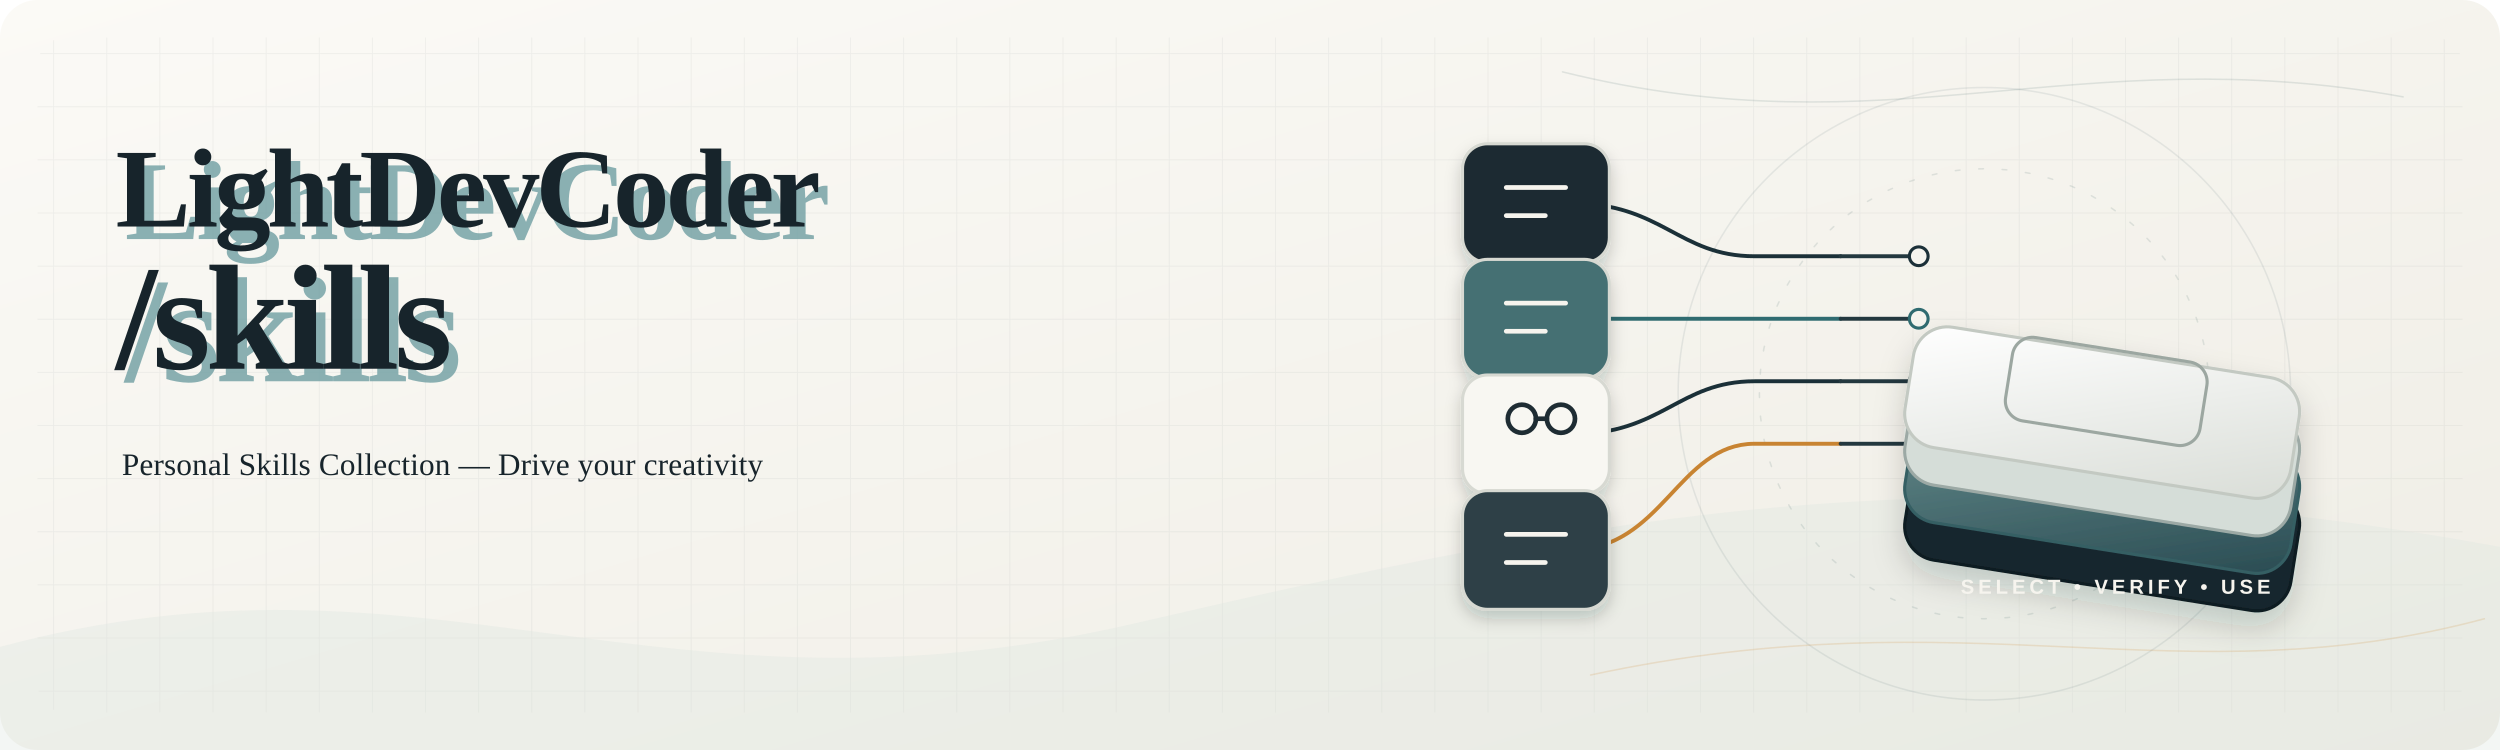
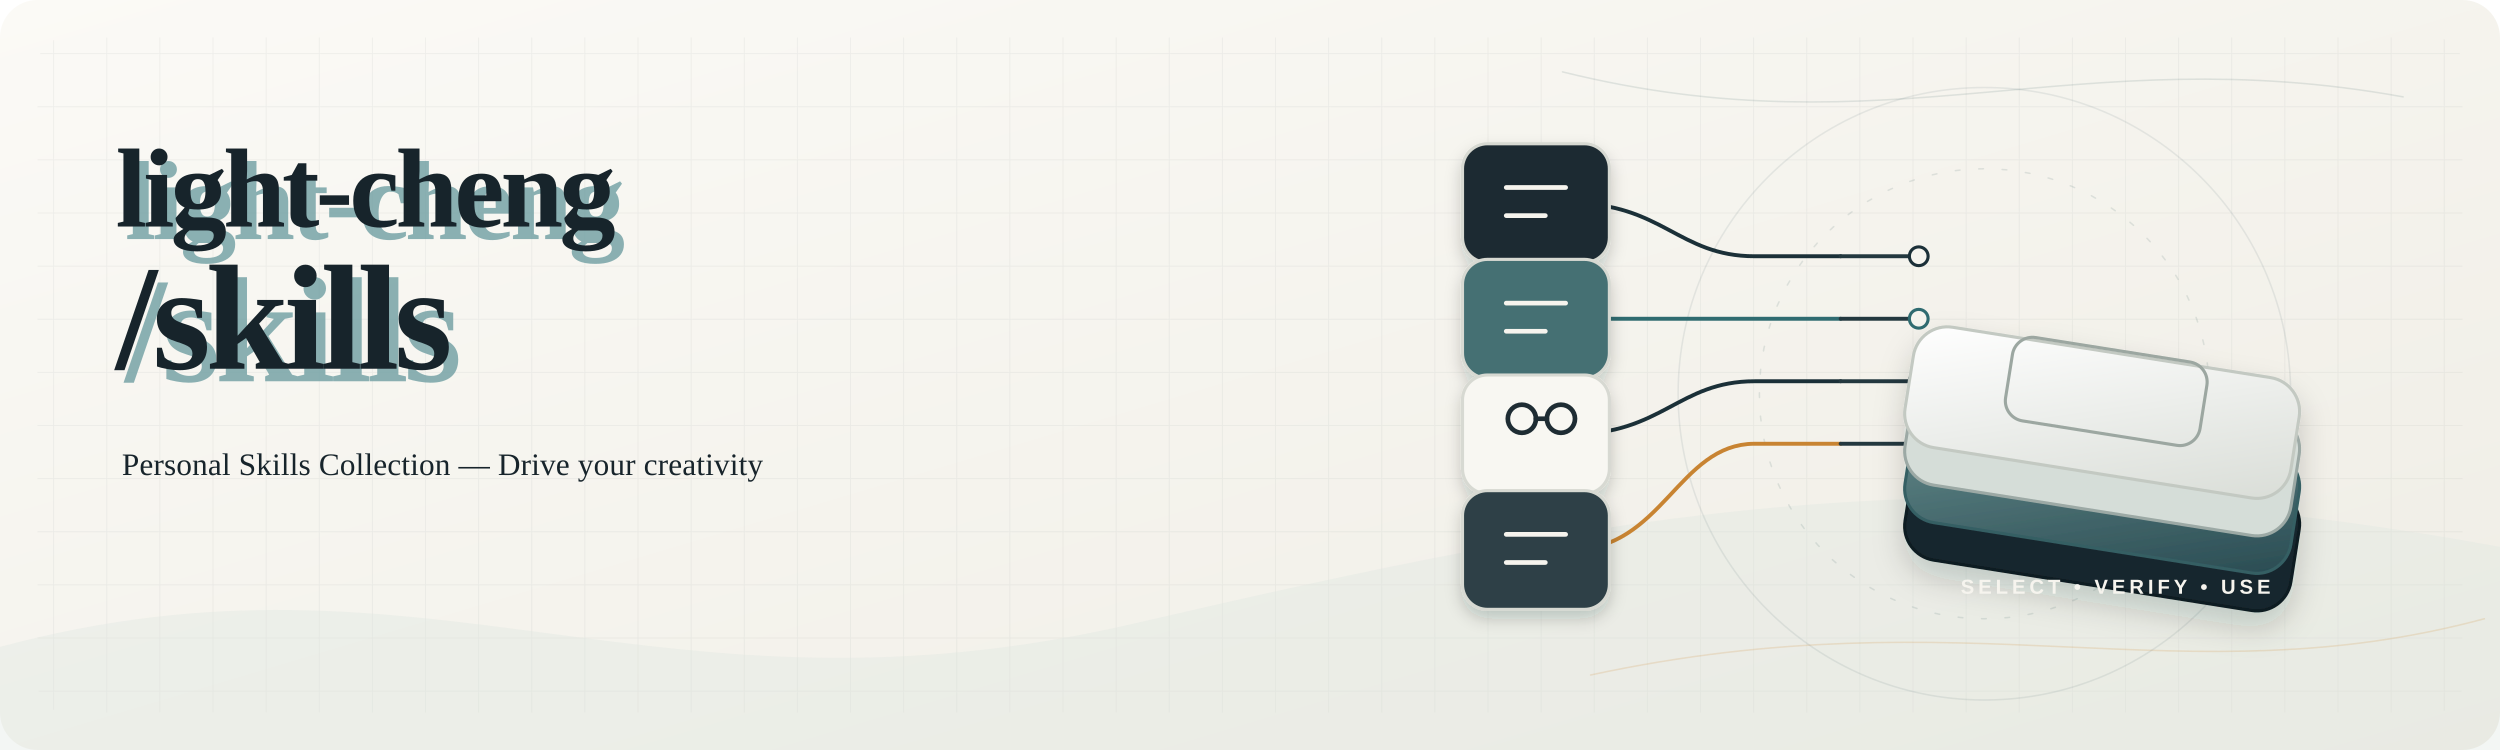
<svg xmlns="http://www.w3.org/2000/svg" width="1600" height="480" viewBox="0 0 1600 480" role="img" aria-labelledby="title desc">
  <defs>
    <linearGradient id="paper" x1="0" y1="0" x2="1" y2="1">
      <stop offset="0" stop-color="#fbfaf6" />
      <stop offset="1" stop-color="#efede5" />
    </linearGradient>
    <linearGradient id="stackTop" x1="0" y1="0" x2="1" y2="1">
      <stop offset="0" stop-color="#ffffff" />
      <stop offset="1" stop-color="#d9ddd7" />
    </linearGradient>
    <linearGradient id="stackTeal" x1="0" y1="0" x2="1" y2="1">
      <stop offset="0" stop-color="#6a9090" />
      <stop offset="1" stop-color="#294b52" />
    </linearGradient>
    <pattern id="microGrid" width="34" height="34" patternUnits="userSpaceOnUse">
      <path d="M34 0H0V34" fill="none" stroke="#22343a" stroke-opacity=".055" />
    </pattern>
    <filter id="shadow" x="-30%" y="-30%" width="160%" height="180%">
      <feDropShadow dx="0" dy="10" stdDeviation="10" flood-color="#14232b" flood-opacity=".18" />
    </filter>
    <filter id="smallShadow" x="-30%" y="-30%" width="160%" height="180%">
      <feDropShadow dx="0" dy="5" stdDeviation="5" flood-color="#14232b" flood-opacity=".2" />
    </filter>
  </defs>
  <rect width="1600" height="480" rx="24" fill="url(#paper)" />
  <rect x="24" y="24" width="1552" height="432" rx="18" fill="url(#microGrid)" />
  <path d="M0 414C275 340 420 470 726 399S1250 286 1600 350V480H0Z" fill="#dde5df" fill-opacity=".35" />
  <g fill="none" stroke-linecap="round">
    <path d="M1000 46C1210 98 1328 24 1538 62" stroke="#294b52" stroke-opacity=".12" />
    <path d="M1018 432C1260 380 1396 448 1590 396" stroke="#d08b35" stroke-opacity=".18" />
    <circle cx="1270" cy="252" r="196" stroke="#294b52" stroke-opacity=".09" />
    <circle cx="1270" cy="252" r="144" stroke="#294b52" stroke-opacity=".12" stroke-dasharray="3 12" />
  </g>
  <g font-family="'Anthropic Serif', Georgia, 'Times New Roman', serif" fill="#17242b">
    <g transform="translate(6 8)" fill="#72a0a3" fill-opacity=".82">
-       <text x="74" y="145" font-size="72" font-weight="600" letter-spacing="-2.4">LightDevCoder</text>
+       <text x="74" y="145" font-size="72" font-weight="600" letter-spacing="-2.4">light-cheng</text>
      <text x="74" y="236" font-size="96" font-weight="600" letter-spacing="-3.2">/skills</text>
    </g>
-     <text x="74" y="145" font-size="72" font-weight="600" letter-spacing="-2.4">LightDevCoder</text>
+     <text x="74" y="145" font-size="72" font-weight="600" letter-spacing="-2.4">light-cheng</text>
    <text x="74" y="236" font-size="96" font-weight="600" letter-spacing="-3.2">/skills</text>
    <text x="78" y="304" font-size="20" font-weight="400" letter-spacing=".1">Personal Skills Collection — Drive your creativity</text>
  </g>
  <g fill="none" stroke-linecap="round" stroke-linejoin="round">
    <path d="M1005 130C1064 130 1074 164 1123 164H1178" stroke="#1b3038" stroke-width="2.5" />
    <path d="M1005 204C1064 204 1074 204 1123 204H1178" stroke="#2f6b70" stroke-width="2.5" />
    <path d="M1005 278C1064 278 1074 244 1123 244H1178" stroke="#1b3038" stroke-width="2.5" />
    <path d="M1005 352C1064 352 1074 284 1123 284H1178" stroke="#c88432" stroke-width="2.5" />
    <path d="M1178 164H1228M1178 204H1228M1178 244H1228M1178 284H1228" stroke="#23383f" stroke-width="2.5" />
  </g>
  <g fill="#f5f4ee" stroke-width="2">
    <circle cx="1005" cy="130" r="6" stroke="#1b3038" />
    <circle cx="1005" cy="204" r="6" stroke="#2f6b70" />
    <circle cx="1005" cy="278" r="6" stroke="#1b3038" />
    <circle cx="1005" cy="352" r="6" stroke="#c88432" />
    <circle cx="1228" cy="164" r="6" stroke="#1b3038" />
    <circle cx="1228" cy="204" r="6" stroke="#2f6b70" />
    <circle cx="1228" cy="244" r="6" stroke="#1b3038" />
    <circle cx="1228" cy="284" r="6" stroke="#c88432" />
  </g>
  <g filter="url(#smallShadow)" stroke="#d7d9d2" stroke-width="2">
    <rect x="936" y="92" width="94" height="76" rx="16" fill="#1e2c33" />
    <rect x="936" y="166" width="94" height="76" rx="16" fill="#456f73" />
    <rect x="936" y="240" width="94" height="76" rx="16" fill="#f8f7f2" />
    <rect x="936" y="314" width="94" height="76" rx="16" fill="#2d4147" />
  </g>
  <g fill="none" stroke-linecap="round" stroke-linejoin="round" stroke-width="3">
    <path d="M964 120h38M964 138h25" stroke="#f6f4ee" />
    <path d="M964 194h38M964 212h25" stroke="#f6f4ee" />
    <circle cx="974" cy="268" r="9" stroke="#1e2c33" />
    <circle cx="999" cy="268" r="9" stroke="#1e2c33" />
    <path d="M983 268h7" stroke="#1e2c33" />
    <path d="M964 342h38M964 360h25" stroke="#f6f4ee" />
  </g>
  <g filter="url(#shadow)">
    <rect x="1228" y="278" width="250" height="78" rx="22" transform="rotate(9 1228 278)" fill="#17262d" stroke="#0e1a20" stroke-width="2" />
    <rect x="1228" y="254" width="250" height="78" rx="22" transform="rotate(9 1228 254)" fill="url(#stackTeal)" stroke="#345e64" stroke-width="2" />
    <rect x="1228" y="230" width="250" height="78" rx="22" transform="rotate(9 1228 230)" fill="#d5ddd8" stroke="#9ca9a5" stroke-width="2" />
    <rect x="1228" y="206" width="250" height="78" rx="22" transform="rotate(9 1228 206)" fill="url(#stackTop)" stroke="#c3c9c2" stroke-width="2" />
    <rect x="1290" y="214" width="126" height="54" rx="13" transform="rotate(9 1290 214)" fill="none" stroke="#9ca7a1" stroke-width="2" />
  </g>
  <g font-family="'Segoe UI', Arial, sans-serif" fill="#f6f4ee">
    <text x="1354" y="380" text-anchor="middle" font-size="13" font-weight="600" letter-spacing="2.5">SELECT • VERIFY • USE</text>
  </g>
</svg>
